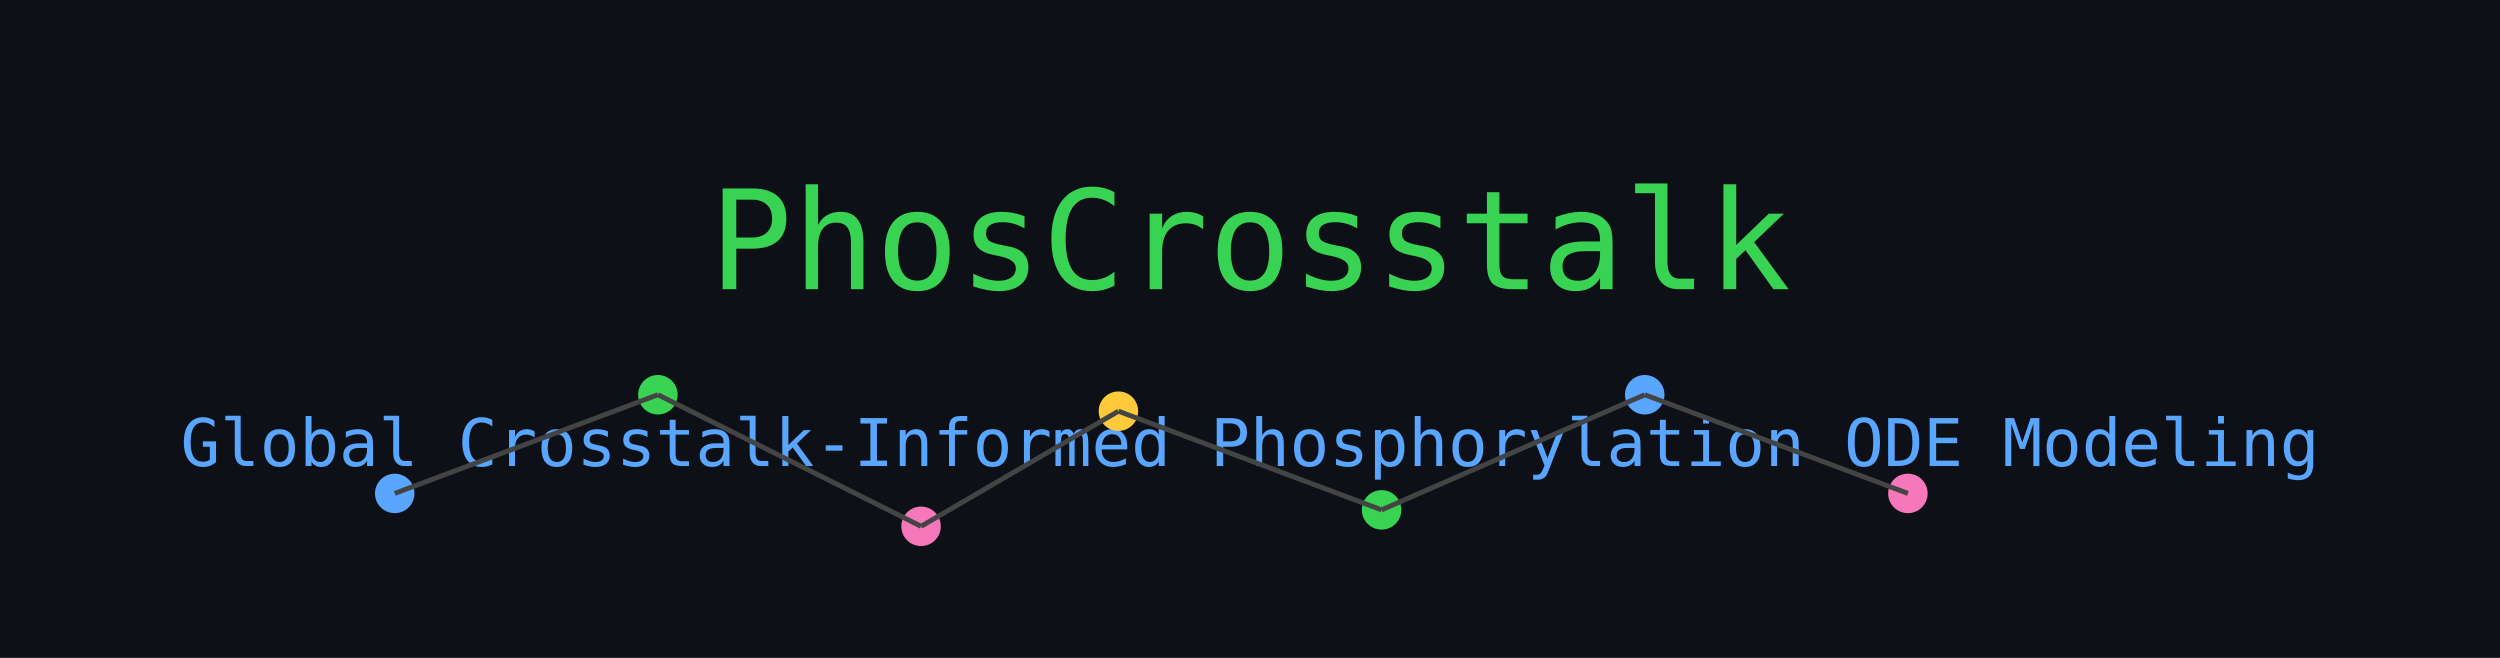
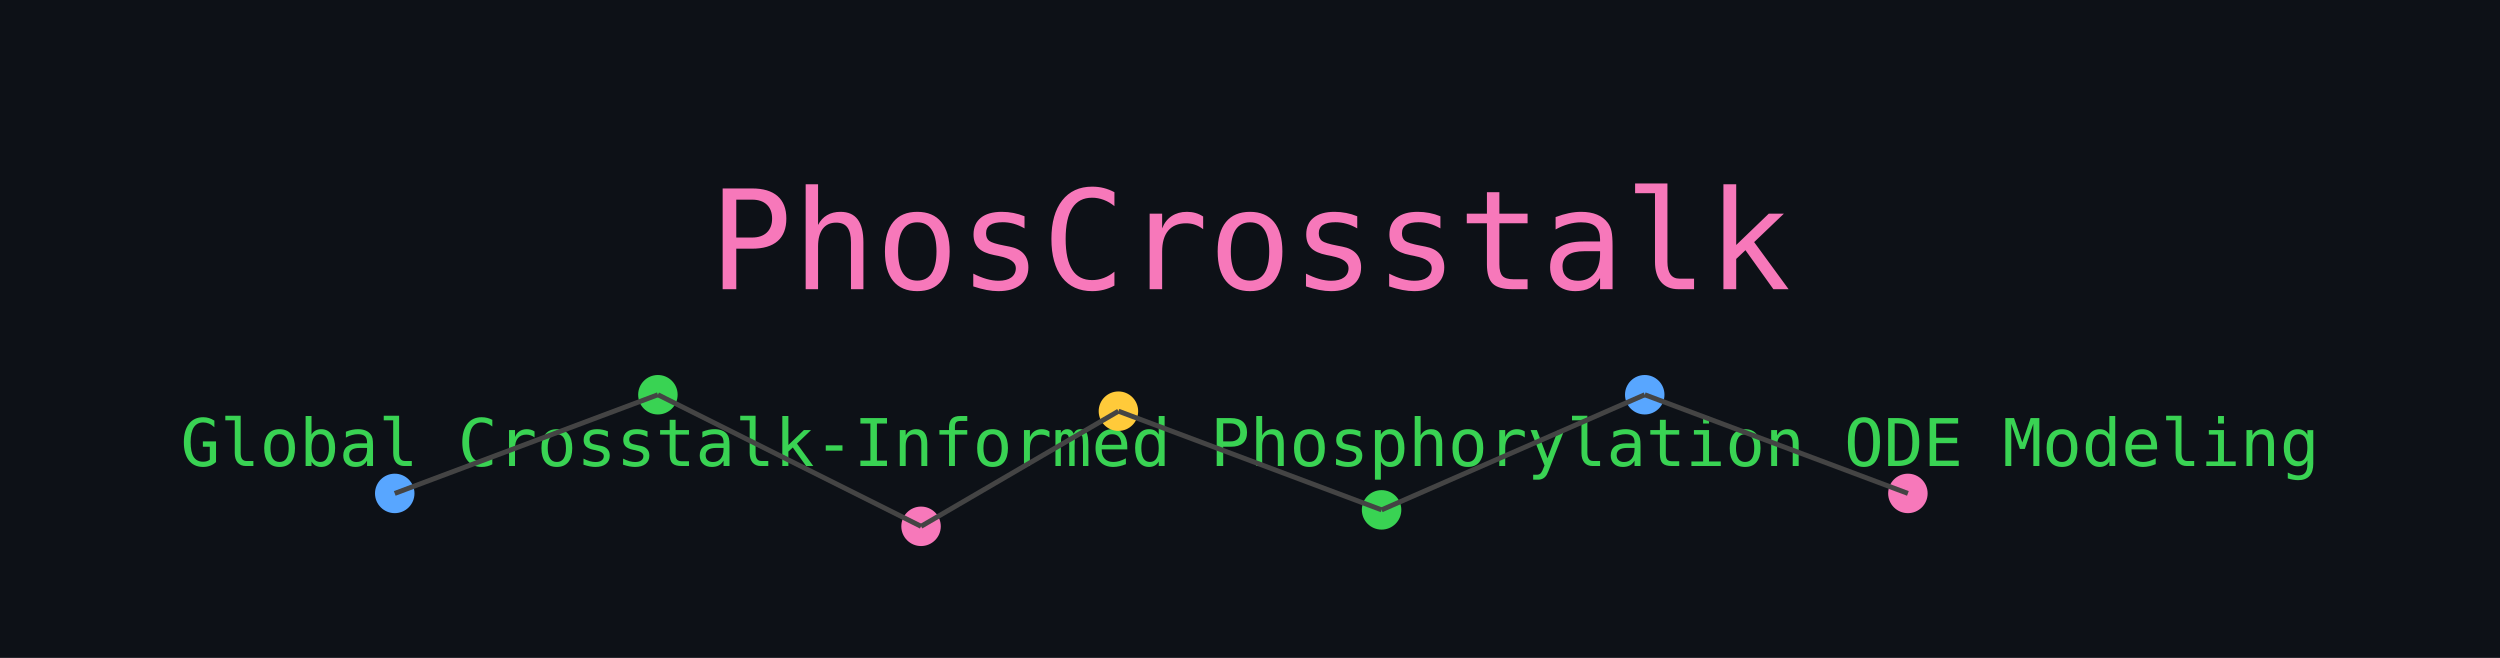
<svg xmlns="http://www.w3.org/2000/svg" width="760" height="200">
  <rect width="760" height="200" fill="#0d1117" />
-   <text x="50%" y="38%" dominant-baseline="middle" text-anchor="middle" font-family="MonoSpace" font-size="42" fill="#39d353">
+   <text x="50%" y="38%" dominant-baseline="middle" text-anchor="middle" font-family="MonoSpace" font-size="42" fill="#f778ba">
      PhosCrosstalk
  </text>
-   <text x="50%" y="68%" dominant-baseline="middle" text-anchor="middle" font-family="MonoSpace" font-size="20" fill="#58a6ff">
+   <text x="50%" y="68%" dominant-baseline="middle" text-anchor="middle" font-family="MonoSpace" font-size="20" fill="#39d353">
      Global Crosstalk-Informed Phosphorylation ODE Modeling
  </text>
  <circle cx="120" cy="150" r="6" fill="#58a6ff" />
  <circle cx="200" cy="120" r="6" fill="#39d353" />
  <circle cx="280" cy="160" r="6" fill="#f778ba" />
  <circle cx="340" cy="125" r="6" fill="#ffca3a" />
  <circle cx="420" cy="155" r="6" fill="#39d353" />
  <circle cx="500" cy="120" r="6" fill="#58a6ff" />
  <circle cx="580" cy="150" r="6" fill="#f778ba" />
  <line x1="120" y1="150" x2="200" y2="120" stroke="#444" stroke-width="1.5" />
  <line x1="200" y1="120" x2="280" y2="160" stroke="#444" stroke-width="1.5" />
  <line x1="280" y1="160" x2="340" y2="125" stroke="#444" stroke-width="1.5" />
  <line x1="340" y1="125" x2="420" y2="155" stroke="#444" stroke-width="1.5" />
  <line x1="420" y1="155" x2="500" y2="120" stroke="#444" stroke-width="1.5" />
  <line x1="500" y1="120" x2="580" y2="150" stroke="#444" stroke-width="1.5" />
</svg>
